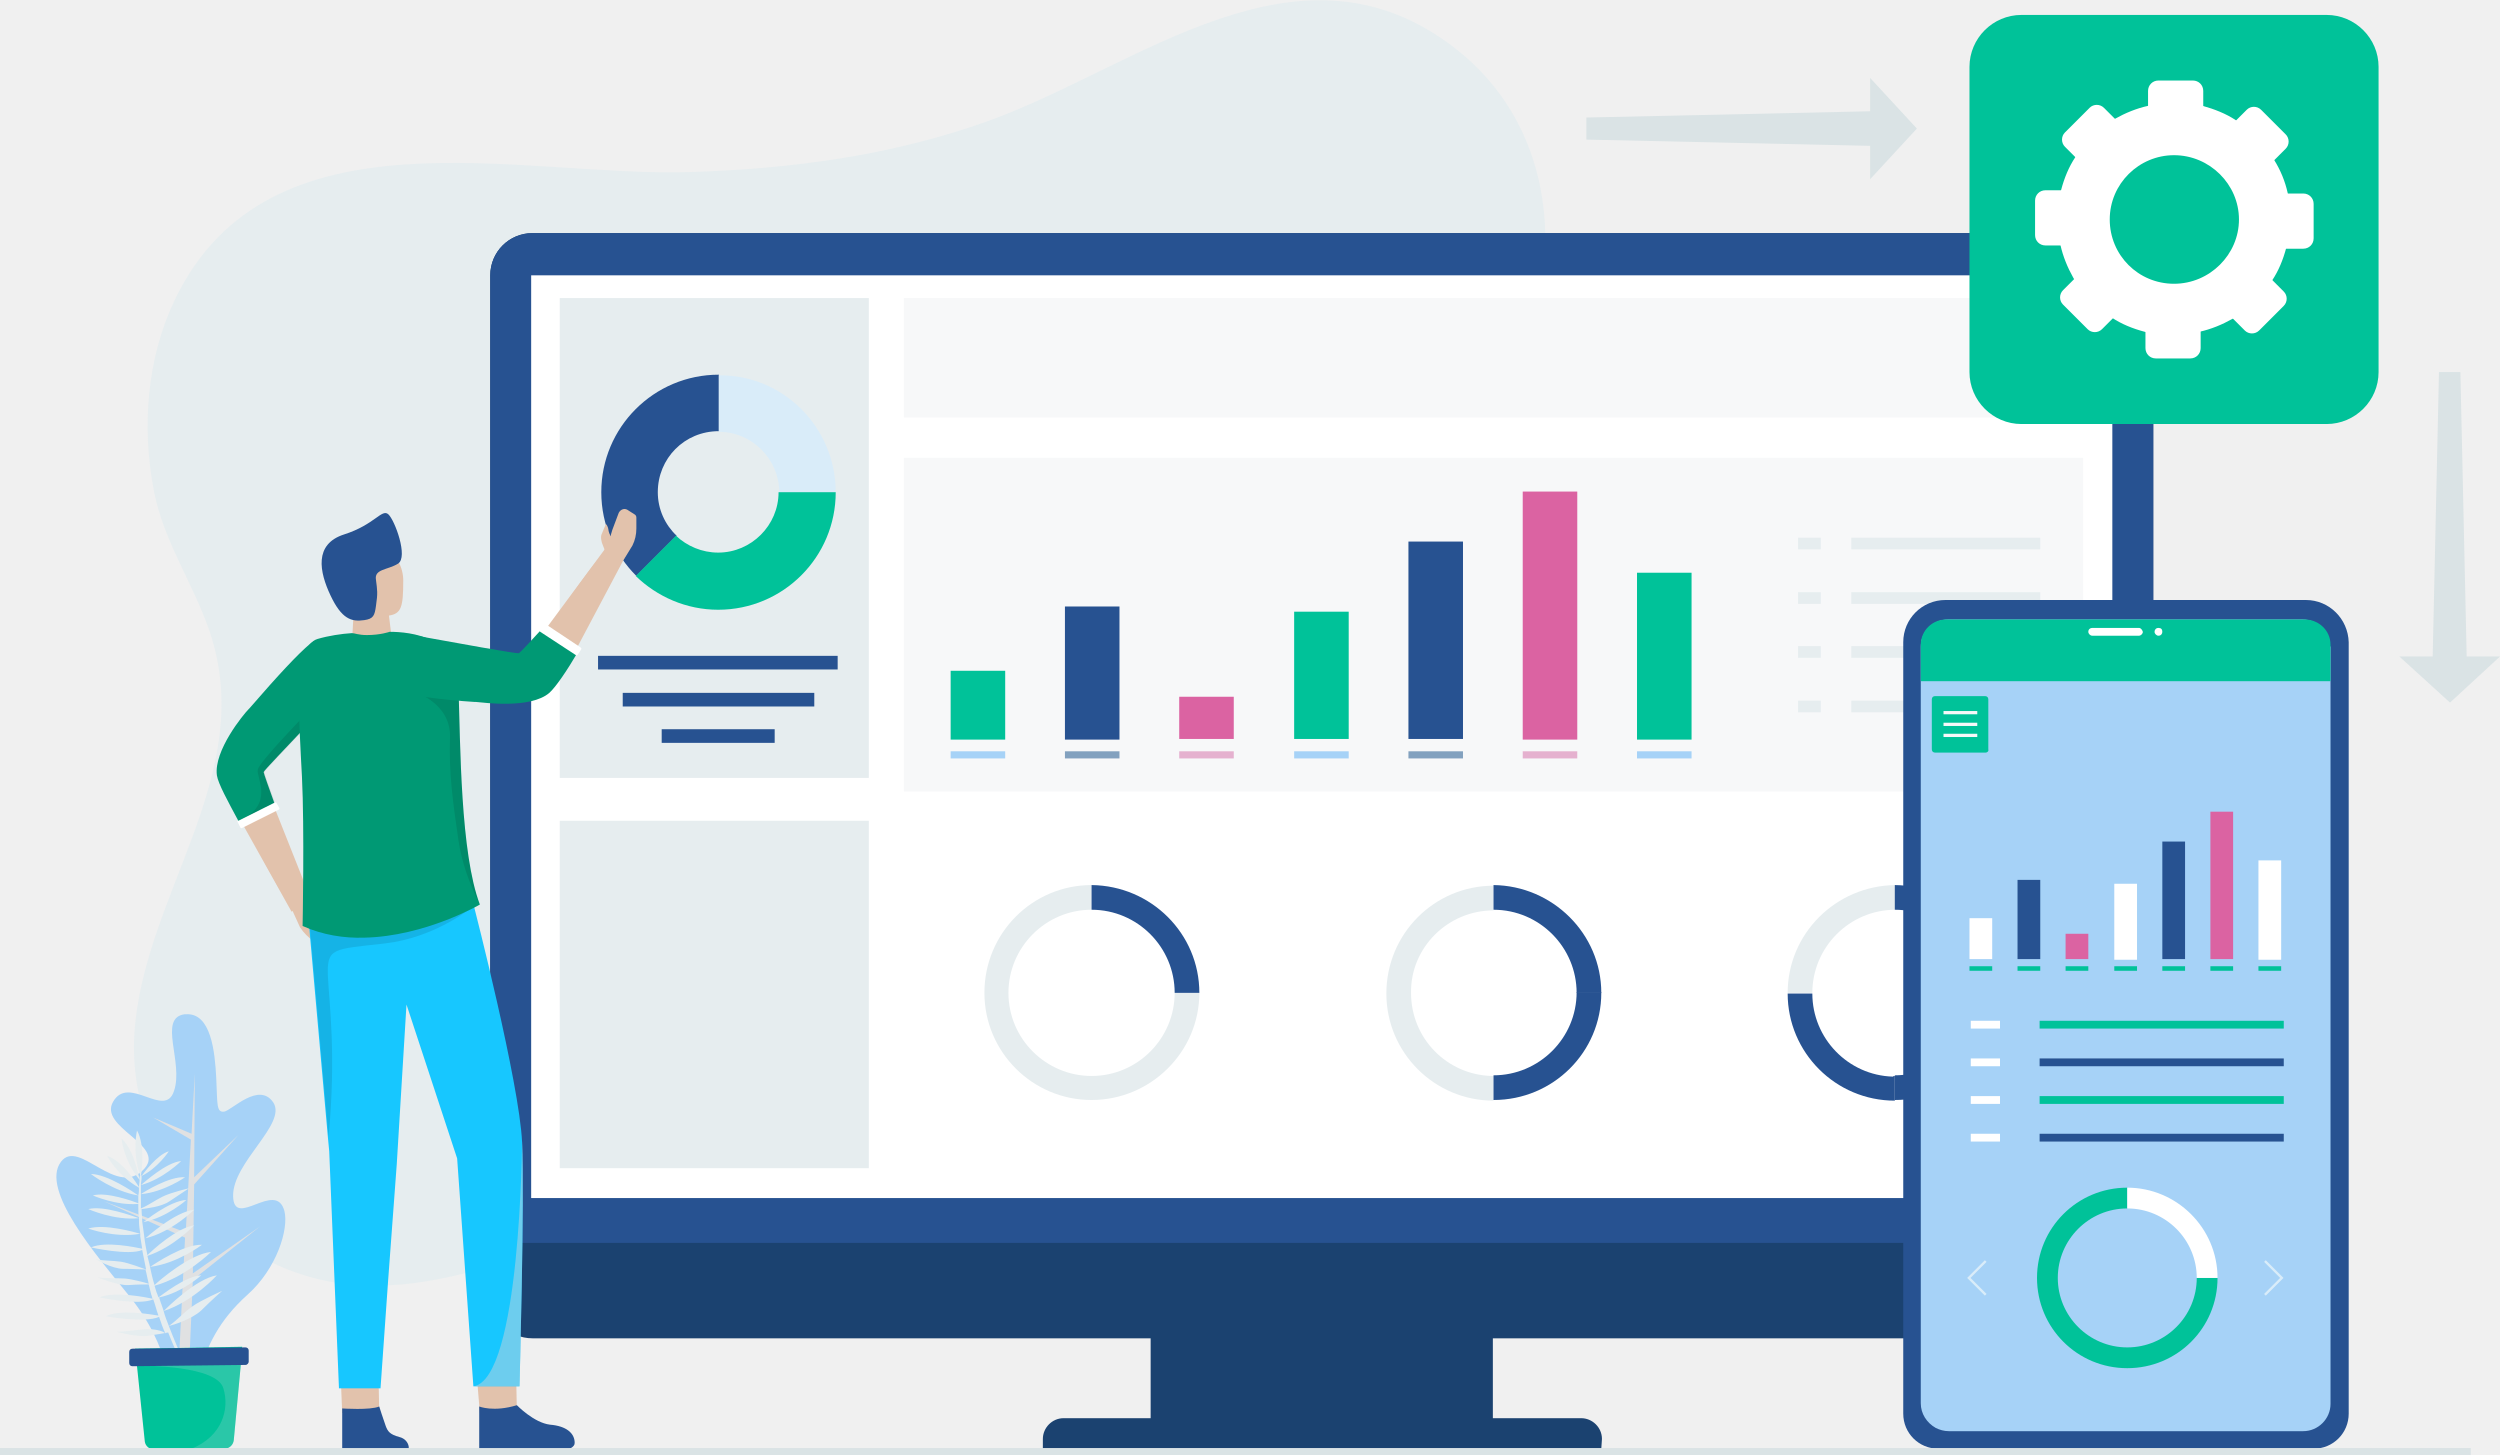
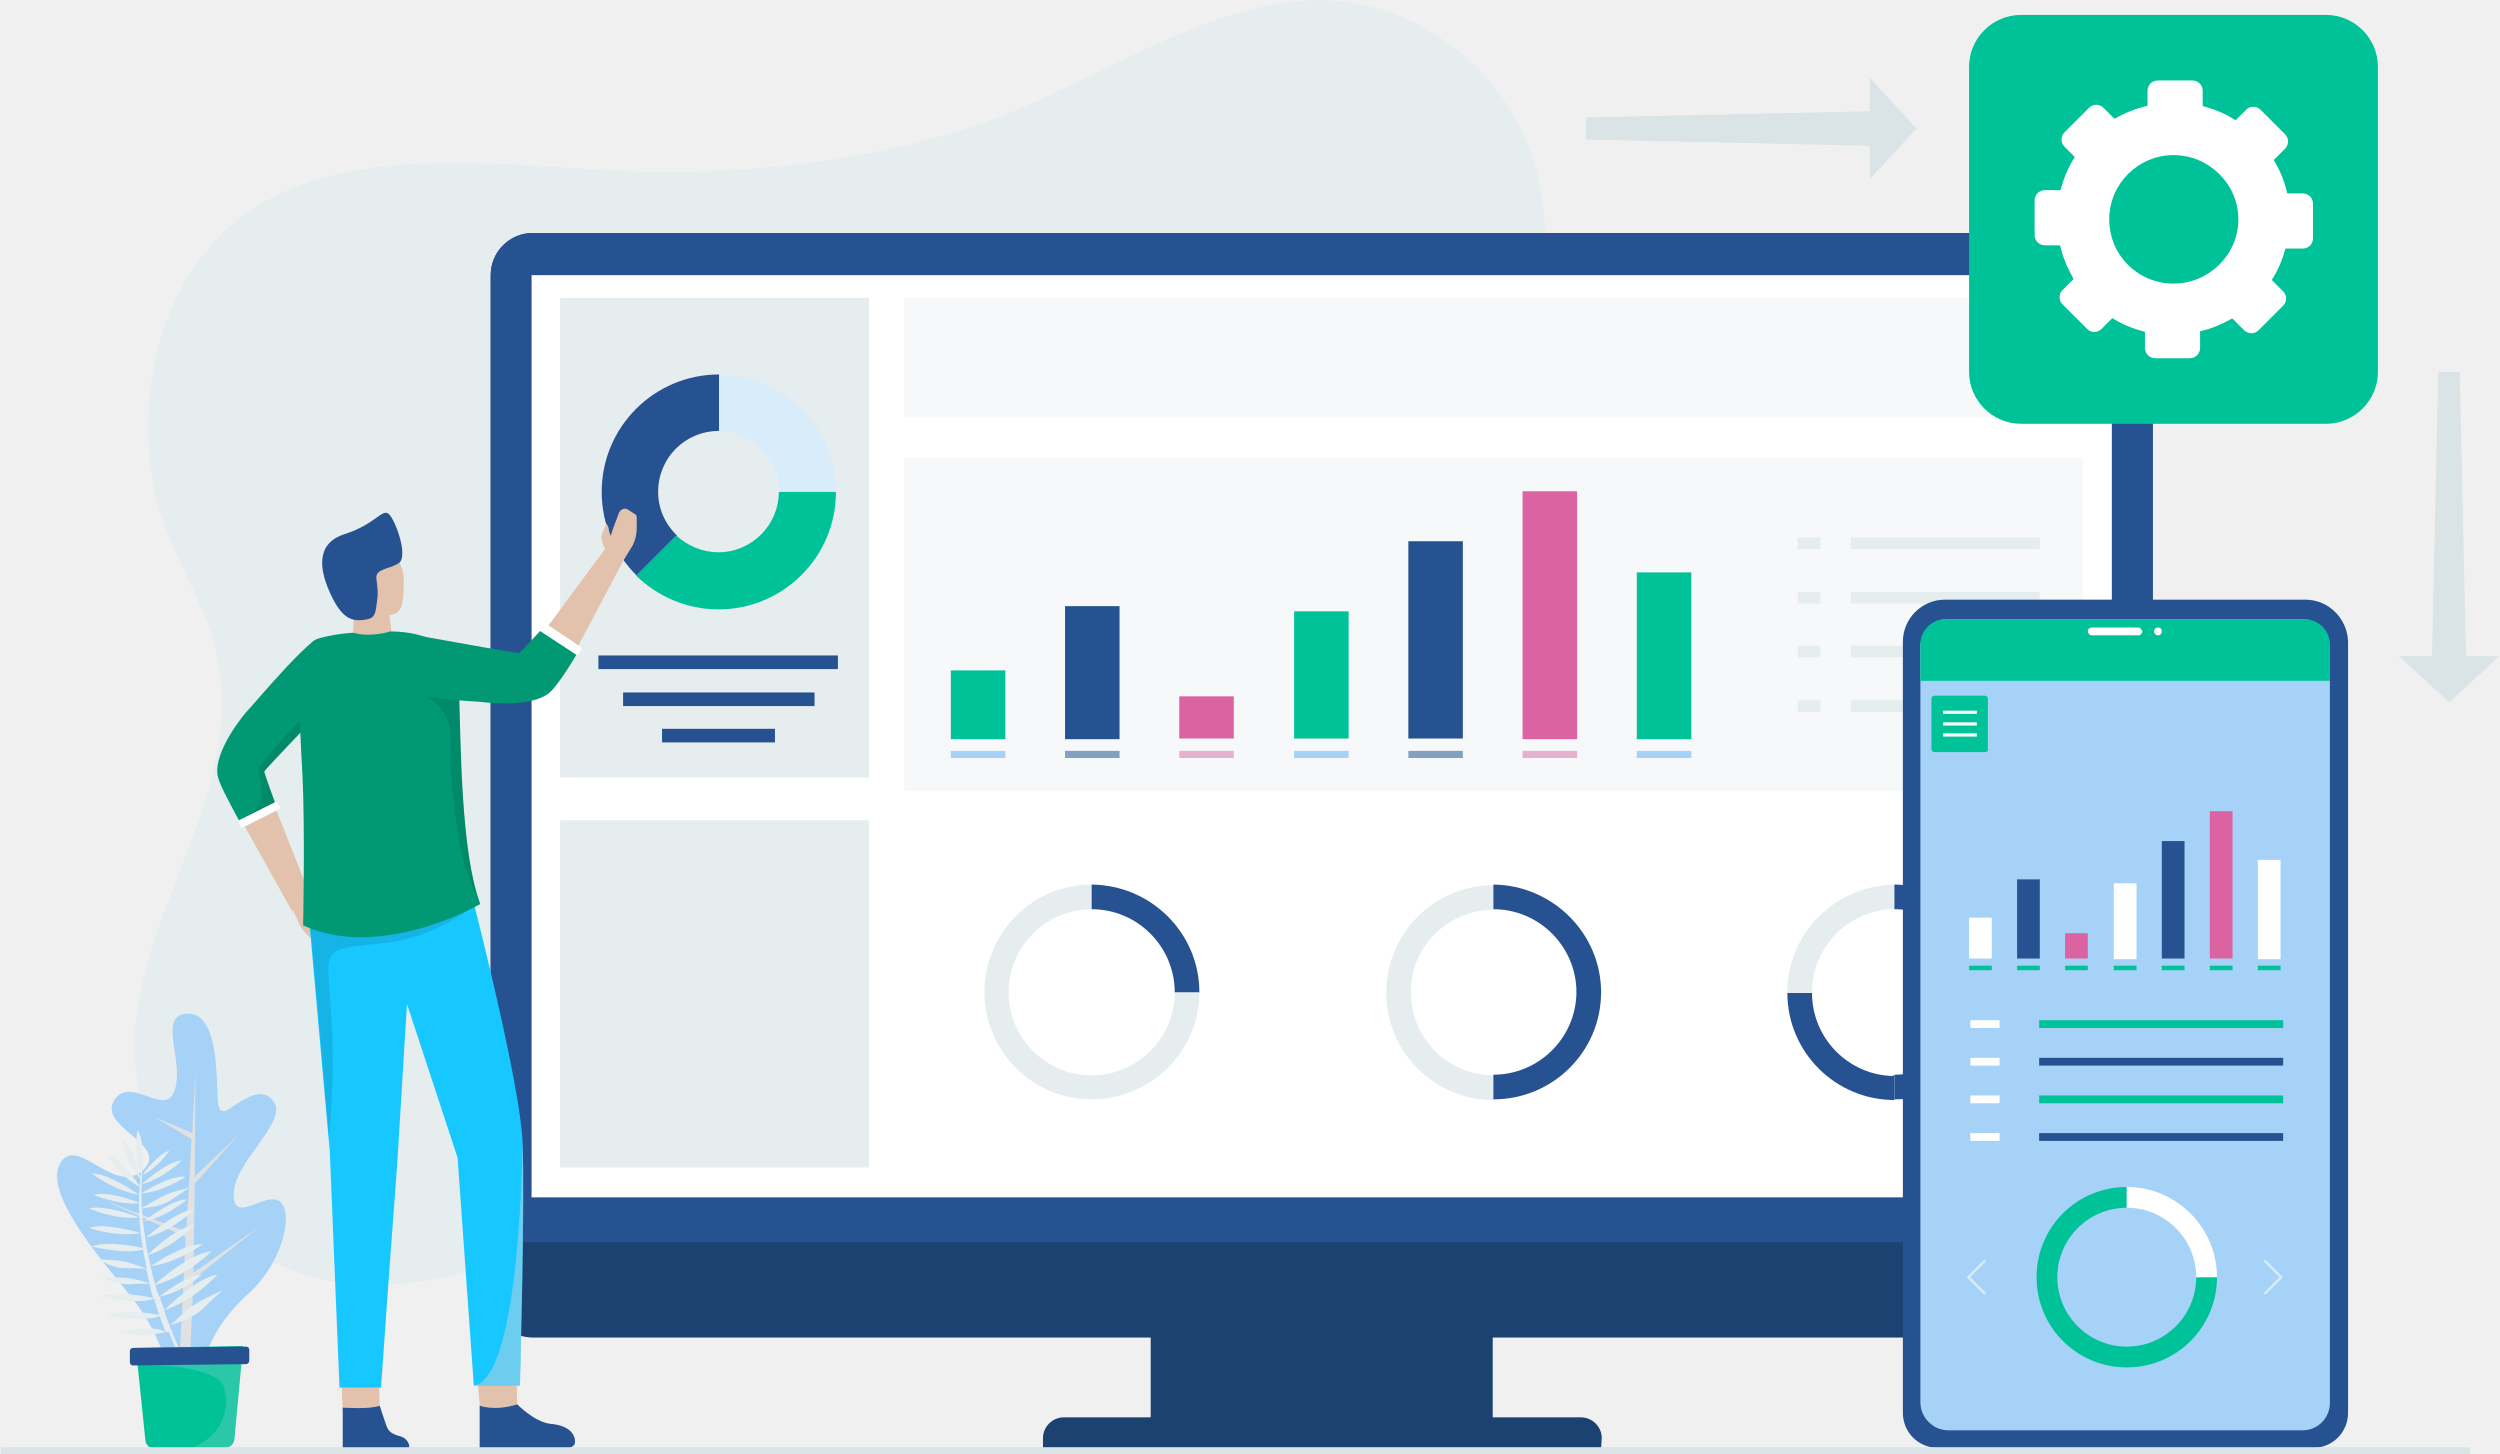
- <svg xmlns="http://www.w3.org/2000/svg" version="1.1" id="obj" x="0px" y="0px" viewBox="0 0 385 224" style="enable-background:new 0 0 385 224;" xml:space="preserve">
+ <svg xmlns="http://www.w3.org/2000/svg" width="540" height="314" version="1.1" id="obj" x="0px" y="0px" viewBox="0 0 385 224" style="enable-background:new 0 0 385 224;" xml:space="preserve">
  <style type="text/css">
	.st0{fill:none;}
	.st1{fill:#E6EDEF;}
	.st2{fill:#A6D2F7;}
	.st3{fill:#E0E1E2;}
	.st4{fill:#00C299;}
	.st5{opacity:0.2;fill:#D3DEE5;enable-background:new    ;}
	.st6{fill:#275291;}
	.st7{fill:#1B4270;}
	.st8{fill:#FFFFFF;}
	.st9{fill:#F7F8F9;}
	.st10{fill:#DB63A2;}
	.st11{fill:#82A1BF;}
	.st12{fill:#E5B1CF;}
	.st13{fill:#D9ECF9;}
	.st14{fill:none;stroke:#D9ECF9;stroke-width:0.364;stroke-miterlimit:10;}
	.st15{fill:#E2C2AC;}
	.st16{fill:#009974;}
	.st17{opacity:0.1;enable-background:new    ;}
	.st18{fill:#17C7FF;}
	.st19{opacity:0.5;fill:#C3D3DD;enable-background:new    ;}
	.st20{fill:#DAE3E5;}
</style>
  <line class="st0" x1="275.1" y1="242.7" x2="273.5" y2="242.7" />
  <g>
    <path class="st1" d="M62,197.8c-1.5,0.1-3,0.2-4.6,0.2c-20.6,0-38-18-36.7-38.9c1.4-21.4,19-39.8,11.6-61.8   c-2.5-7.4-7.1-13.9-8.6-21.7C21.8,65.7,22.6,55.1,27,46c14.5-29.9,53.1-18.7,79.2-19.5c15.7-0.5,30.9-2.5,45.8-7.8   c23.2-8.3,48.1-30.1,72.3-11.1c17.6,13.9,16.9,38.9,5.4,56.3c-4.5,6.8-9.5,13.6-9.1,22.1c0.5,9.5,6.4,17.7,10.3,26   c5,10.9,5.2,24.1,0,35c-6.9,14.5-20.7,20.7-35.9,23.2c-9.7,1.6-19.6,1.7-29.5,2.4c-27.9,1.9-53.9,9-79.9,19   C78,194.4,70.1,197,62,197.8z" />
    <g>
      <g>
        <path class="st2" d="M38.1,199.4c-9,8.1-6.4,15.6-9.8,15.5c-0.2,0-0.3,0-0.5-0.1c-2.6-0.7-0.8-6.6-8.2-15.6     c-4.6-5.7-13.5-16-10.2-20.3c2.8-3.7,8.6,5.9,12.9,1c3.1-3.6-7.1-6.3-4.9-10.2c2.4-4.3,8,2.7,9.4-1.7c1.5-4.4-2.5-11.2,1.6-11.8     c0.1,0,0.1,0,0.2,0c3.9-0.3,4.5,5.8,4.7,9.8c0.2,4.1,0,5.3,1.2,5.2c1.2-0.2,5.4-4.7,7.6-1.4c2.1,3.3-6.3,9.2-6.2,14.4     s6.6-2.6,7.9,2.3C44.5,189.3,42.6,195.4,38.1,199.4z" />
        <polygon class="st3" points="40,188.9 29.7,196.1 29.9,182.4 29.9,182.4 36.7,174.8 29.9,181.3 30,165.3 29.5,174.6 23.6,172.1      29.4,175.5 28.6,189.8 16,185 28.5,190.6 27.6,208.6 29.2,208.7 29.7,197.1    " />
      </g>
      <path class="st1" d="M29.9,186.3c-3,0.3-7.5,4.4-7.5,4.4C26.5,189.7,29.9,186.3,29.9,186.3z M22.3,204.7c-1.3,0.1-3.1,0.4-4.3,0.4    c0,0,3.2,0.9,4.9,0.6c1.3-0.2,2.5-0.4,3-0.5c1.4,3.6,3.2,7.1,5.1,10.4c0.2,0.4,0.4,0.3,0.2-0.1c-2-3.7-3.7-7.4-5.2-11.3    c0.5-0.1,3.5-1,5-2.4c1.6-1.6,3.2-3,3.2-3s-3.2,1.4-4.6,2.4s-2.3,2.1-3.6,3c-0.3-0.8-0.6-1.5-0.8-2.3c4.6-1.5,8.2-5.5,8.2-5.5    c-3.2,0.5-7.8,5.1-8.2,5.5c-0.2-0.7-0.5-1.4-0.7-2.1c3.5-0.7,6.5-3.4,6.5-3.4c-2.4,0.1-6,3-6.6,3.4c-0.1-0.3-0.2-0.6-0.3-0.8    c-0.1-0.3-0.2-0.7-0.3-1c4.8-1.3,8.7-5.2,8.7-5.2c-3.2,0.3-8,4.4-8.7,5.1c-0.3-0.9-0.5-1.9-0.7-2.8c4.2-0.5,8-3.4,8-3.4    c-2.8-0.1-7.2,2.9-8,3.4c-0.1-0.6-0.3-1.2-0.4-1.7c4-1.3,7.2-4.7,7.2-4.7c-2.7,0.4-6.4,3.8-7.2,4.6c-0.2-1-0.4-2-0.5-3    c-0.1-0.7-0.2-1.5-0.3-2.2c0-0.6-0.1-1.3-0.1-1.9c0.6-0.1,3-0.3,4.3-1.2c1.5-1,3-2,3-2s-2.7,0.6-4.1,1.3c-1.2,0.6-2.1,1.3-3.3,1.8    c0-0.1,0-0.2,0-0.3c0-0.6,0-1.3,0-1.9c3.5-0.3,6.8-2.6,6.8-2.6c-2.4-0.2-6.4,2.3-6.8,2.6c0-0.5,0-1,0-1.4c3.4-0.9,6.2-3.7,6.2-3.7    c-2.3,0.2-5.7,3.3-6.2,3.7c0-0.4,0.1-0.7,0.1-1.1c0-0.1,0-0.2,0-0.3c2.5-1.2,4.2-3.8,4.2-3.8c-1.8,0.5-3.9,3.4-4.2,3.8    c0-0.1,0-0.1-0.1-0.1c0.1-0.4,0.7-4.6-0.6-6.9c0,0-0.8,3.3,0.5,6.9c0,0-0.1,0.1-0.1,0.3c0,0.1,0,0.3,0,0.4    c-0.1-0.3-0.8-4.6-2.8-6.4c0,0,0.3,3.4,2.8,6.4c0,0.4-0.1,0.7-0.1,1.1c-0.3-0.5-2.5-4-4.9-4.8c0,0,1.5,3,4.9,4.9    c0,0.4,0,0.8-0.1,1.2c-0.7-0.5-4.8-3.3-7.3-3.3c0,0,3.5,2.7,7.3,3.3c0,0.4,0,0.8,0,1.2c-0.8-0.3-4.9-1.8-7-1.2c0,0,3.6,1.6,7,1.3    c0,0.2,0,0.3,0,0.5c0,0.6,0,1.1,0.1,1.7c-0.9-0.3-5.4-2-7.8-1.4c0,0,4,1.8,7.8,1.4c0,0.2,0,0.3,0,0.5c0,0.6,0.1,1.2,0.2,1.9    c-0.7-0.2-5.5-1.6-8-0.8c0,0,4.1,1.5,8,0.8c0,0.1,0,0.2,0,0.4c0.1,0.6,0.2,1.2,0.3,1.9c-1-0.2-5.6-1.2-7.9-0.2    c0,0,5.8,1.3,7.9,0.4c0.2,1,0.4,2,0.6,3c-0.6-0.2-2.6-1-3.9-1.2c-1.4-0.2-2.6-0.1-3.9-0.4c0,0,2.5,1.5,4.3,1.5    c1.5,0,2.9,0.1,3.4,0.1c0.2,0.7,0.3,1.4,0.5,2.2c-0.6-0.2-2.5-0.7-3.6-0.8c-1.3-0.1-3.1,0-4.3-0.2c0,0,3.1,1.3,4.8,1.2    c1.4-0.1,2.7-0.1,3.1-0.1c0.1,0.5,0.3,1.1,0.4,1.6c0.1,0.2,0.1,0.4,0.2,0.6c-1-0.2-5.8-1.2-8.2-0.2c0,0,6.1,1.3,8.3,0.3    c0.3,0.8,0.5,1.7,0.8,2.5c-1.2-0.2-5.9-1-8.1,0.1c0,0,6,1.1,8.2,0.1c0.3,0.9,0.6,1.8,1,2.6C25.2,204.9,23.4,204.6,22.3,204.7z     M28.7,184.8c-2.6,0.1-6.6,3.4-6.6,3.4C25.7,187.5,28.7,184.8,28.7,184.8z" />
      <g>
        <path class="st4" d="M37.3,207.4l-0.1,1.5L36,221.8c-0.1,0.7-0.6,1.2-1.3,1.3l-11,0.1c-0.7,0-1.3-0.5-1.4-1.2l-1.2-11.6l0,0     l-0.3-2.7L37.3,207.4z" />
        <path class="st5" d="M37.2,208.8l-1.2,13c-0.1,0.7-0.6,1.2-1.3,1.3h-5.2c4.7-1.9,5.9-6.1,4.9-9.3c-1-3.5-12.1-3.5-13.3-3.5     c-0.1,0-0.1,0-0.1,0h0.1l10.5-2.2L37.2,208.8z" />
        <path class="st6" d="M37.8,210.2l-17.4,0.2c-0.3,0-0.5-0.2-0.5-0.5v-1.7c0-0.3,0.2-0.5,0.5-0.5l17.4-0.2c0.3,0,0.5,0.2,0.5,0.5     v1.7C38.3,209.9,38.1,210.2,37.8,210.2z" />
      </g>
    </g>
    <g>
      <g>
        <g>
          <g>
            <rect x="177.2" y="205.1" class="st7" width="52.7" height="14.8" />
            <path class="st7" d="M331.6,42.4v157.2c0,3.6-2.9,6.5-6.5,6.5H82c-3.6,0-6.5-2.9-6.5-6.5V42.4c0-3.6,2.9-6.5,6.5-6.5h243.1       C328.7,35.9,331.6,38.8,331.6,42.4z" />
            <path class="st6" d="M331.6,42.4v149H75.5v-149c0-3.6,2.9-6.5,6.5-6.5h243.1C328.7,35.9,331.6,38.8,331.6,42.4z" />
            <rect x="81.8" y="42.4" class="st8" width="243.5" height="142.1" />
            <path class="st7" d="M246.6,223.1h-86v-1.5c0-1.7,1.4-3.2,3.2-3.2h79.7c1.7,0,3.2,1.4,3.2,3.2L246.6,223.1L246.6,223.1z" />
          </g>
        </g>
      </g>
      <rect x="86.2" y="126.4" class="st1" width="47.6" height="53.5" />
      <rect x="86.2" y="45.9" class="st1" width="47.6" height="73.9" />
      <rect x="139.2" y="126" class="st8" width="57.9" height="53.9" />
      <rect x="201" y="126" class="st8" width="57.9" height="53.9" />
      <rect x="262.9" y="126" class="st8" width="57.9" height="53.9" />
      <rect x="139.2" y="70.5" class="st9" width="181.6" height="51.4" />
      <rect x="139.2" y="45.9" class="st9" width="181.6" height="18.4" />
      <g>
        <g>
          <rect x="146.4" y="103.3" class="st4" width="8.4" height="10.6" />
          <rect x="164" y="93.4" class="st6" width="8.4" height="20.5" />
          <rect x="181.6" y="107.3" class="st10" width="8.4" height="6.5" />
          <rect x="199.3" y="94.2" class="st4" width="8.4" height="19.6" />
          <rect x="216.9" y="83.4" class="st6" width="8.4" height="30.4" />
          <rect x="234.5" y="75.7" class="st10" width="8.4" height="38.2" />
          <rect x="252.1" y="88.2" class="st4" width="8.4" height="25.7" />
        </g>
        <g>
          <rect x="146.4" y="115.7" class="st2" width="8.4" height="1.1" />
          <rect x="164" y="115.7" class="st11" width="8.4" height="1.1" />
          <rect x="181.6" y="115.7" class="st12" width="8.4" height="1.1" />
          <rect x="199.3" y="115.7" class="st2" width="8.4" height="1.1" />
          <rect x="216.9" y="115.7" class="st11" width="8.4" height="1.1" />
          <rect x="234.5" y="115.7" class="st12" width="8.4" height="1.1" />
          <rect x="252.1" y="115.7" class="st2" width="8.4" height="1.1" />
        </g>
      </g>
      <g>
        <rect x="276.9" y="82.8" class="st1" width="3.5" height="1.8" />
        <rect x="285.1" y="82.8" class="st1" width="29.1" height="1.8" />
        <rect x="276.9" y="91.2" class="st1" width="3.5" height="1.8" />
        <rect x="285.1" y="91.2" class="st1" width="29.1" height="1.8" />
        <rect x="276.9" y="99.5" class="st1" width="3.5" height="1.8" />
        <rect x="285.1" y="99.5" class="st1" width="29.1" height="1.8" />
        <rect x="276.9" y="107.9" class="st1" width="3.5" height="1.8" />
        <rect x="285.1" y="107.9" class="st1" width="29.1" height="1.8" />
      </g>
      <g>
        <path class="st1" d="M275.3,152.9h3.8c0-7,5.7-12.8,12.8-12.8v-3.8C282.7,136.4,275.3,143.8,275.3,152.9z" />
        <path class="st6" d="M291.8,165.7v3.8c-9.1,0-16.5-7.4-16.5-16.5h3.8c0,6.9,5.5,12.6,12.4,12.8     C291.6,165.7,291.7,165.7,291.8,165.7z" />
        <path class="st6" d="M308.4,152.9c0,9.1-7.4,16.5-16.6,16.5v-3.8c7,0,12.8-5.7,12.8-12.8h3.8L308.4,152.9L308.4,152.9z" />
        <path class="st6" d="M308.4,152.9h-3.8c0-7-5.7-12.8-12.8-12.8v-3.8C301,136.4,308.4,143.8,308.4,152.9z" />
      </g>
      <g>
        <path class="st1" d="M230,140.2v-3.8c-9.1,0-16.5,7.4-16.5,16.6c0,9.1,7.4,16.5,16.5,16.5v-3.8c-0.1,0-0.2,0-0.3,0     c-6.9-0.2-12.4-5.8-12.4-12.8C217.2,145.9,223,140.2,230,140.2z" />
        <path class="st6" d="M246.6,152.9c0,9.1-7.4,16.5-16.6,16.5v-3.8c7,0,12.8-5.7,12.8-12.8h3.8V152.9z" />
        <path class="st6" d="M246.6,152.9h-3.8c0-7-5.7-12.8-12.8-12.8v-3.8C239.1,136.4,246.6,143.8,246.6,152.9z" />
      </g>
      <g>
        <path class="st1" d="M180.9,152.9c0,7-5.7,12.8-12.8,12.8c-7,0-12.8-5.7-12.8-12.8c0-7,5.7-12.8,12.8-12.8v-3.8     c-9.1,0-16.5,7.4-16.5,16.6c0,9.1,7.4,16.5,16.5,16.5s16.6-7.4,16.6-16.5H180.9z" />
        <path class="st6" d="M184.7,152.9h-3.8c0-7-5.7-12.8-12.8-12.8v-3.8C177.3,136.4,184.7,143.8,184.7,152.9z" />
      </g>
      <g>
        <g>
          <rect x="92.1" y="101" class="st6" width="36.9" height="2.1" />
          <rect x="95.9" y="106.7" class="st6" width="29.5" height="2.1" />
          <rect x="101.9" y="112.3" class="st6" width="17.4" height="2.1" />
        </g>
        <g>
          <g>
            <path class="st6" d="M101.3,75.8c0,2.6,1.1,5,2.9,6.7L98,88.7c-3.3-3.3-5.4-7.8-5.4-12.9c0-10,8.1-18.1,18.1-18.1v8.7       C105.4,66.4,101.3,70.6,101.3,75.8z" />
            <path class="st13" d="M128.7,75.8H120c0-5.1-4.2-9.3-9.3-9.3v-8.7C120.6,57.7,128.7,65.8,128.7,75.8z" />
            <path class="st4" d="M128.7,75.8c0,10-8.1,18.1-18.1,18.1c-4.9,0-9.4-2-12.7-5.2l6.2-6.2c1.7,1.6,4,2.6,6.5,2.6       c5.1,0,9.3-4.2,9.3-9.3H128.7z" />
          </g>
        </g>
      </g>
    </g>
    <g>
      <g>
        <g>
          <g>
            <g>
              <g>
                <g>
                  <g>
                    <g>
                      <path class="st6" d="M355.1,92.4h-55.5c-3.6,0-6.5,2.9-6.5,6.5v118.8c0,3,2.4,5.4,5.4,5.4h57.8c3,0,5.4-2.4,5.4-5.4V98.9            C361.6,95.3,358.7,92.4,355.1,92.4z" />
                      <path class="st2" d="M358.8,99.4L358.8,99.4c-0.1-2.3-2-4-4.2-4H300c-2.3,0-4.2,1.9-4.2,4.2v116.5c0,1.6,0.9,3,2.3,3.8            c0.6,0.3,1.3,0.5,2,0.5h54.6c2.3,0,4.2-1.9,4.2-4.2V99.6C358.8,99.5,358.8,99.5,358.8,99.4z" />
                      <path class="st4" d="M358.9,99.3v5.6h-63.1v-5.6c0-2.2,1.8-3.9,3.9-3.9h55.2C357.1,95.4,358.9,97.1,358.9,99.3z" />
                      <path class="st8" d="M329.4,96.7h-7.2c-0.3,0-0.6,0.2-0.6,0.6c0,0.3,0.3,0.6,0.6,0.6h7.2c0.3,0,0.6-0.3,0.6-0.6            C329.9,97,329.7,96.7,329.4,96.7z M332.4,96.7c-0.4,0-0.6,0.3-0.6,0.6c0,0.3,0.3,0.6,0.6,0.6c0.4,0,0.6-0.3,0.6-0.6            C333,96.9,332.8,96.7,332.4,96.7z" />
                    </g>
                  </g>
                </g>
              </g>
            </g>
          </g>
        </g>
      </g>
      <g>
        <path class="st4" d="M305.8,115.9H298c-0.3,0-0.5-0.2-0.5-0.5v-7.7c0-0.3,0.2-0.5,0.5-0.5h7.7c0.3,0,0.5,0.2,0.5,0.5v7.7     C306.3,115.7,306,115.9,305.8,115.9z" />
        <g>
          <rect x="299.3" y="109.5" class="st9" width="5.2" height="0.5" />
          <rect x="299.3" y="111.3" class="st9" width="5.2" height="0.5" />
          <rect x="299.3" y="113" class="st9" width="5.2" height="0.5" />
        </g>
      </g>
      <g>
        <g>
          <rect x="303.3" y="141.4" class="st8" width="3.5" height="6.3" />
          <rect x="310.7" y="135.5" class="st6" width="3.5" height="12.2" />
          <rect x="318.1" y="143.8" class="st10" width="3.5" height="3.9" />
          <rect x="325.6" y="136.1" class="st8" width="3.5" height="11.7" />
          <rect x="333" y="129.6" class="st6" width="3.5" height="18.1" />
          <rect x="340.4" y="125" class="st10" width="3.5" height="22.7" />
          <rect x="347.8" y="132.5" class="st8" width="3.5" height="15.3" />
        </g>
        <g>
          <rect x="303.3" y="148.8" class="st4" width="3.5" height="0.7" />
          <rect x="310.7" y="148.8" class="st4" width="3.5" height="0.7" />
          <rect x="318.1" y="148.8" class="st4" width="3.5" height="0.7" />
          <rect x="325.6" y="148.8" class="st4" width="3.5" height="0.7" />
          <rect x="333" y="148.8" class="st4" width="3.5" height="0.7" />
          <rect x="340.4" y="148.8" class="st4" width="3.5" height="0.7" />
          <rect x="347.8" y="148.8" class="st4" width="3.5" height="0.7" />
        </g>
      </g>
      <g>
        <rect x="303.5" y="157.2" class="st8" width="4.5" height="1.2" />
        <rect x="314.1" y="157.2" class="st4" width="37.6" height="1.2" />
        <rect x="303.5" y="163" class="st8" width="4.5" height="1.2" />
        <rect x="314.1" y="163" class="st6" width="37.6" height="1.2" />
        <rect x="303.5" y="168.8" class="st8" width="4.5" height="1.2" />
        <rect x="314.1" y="168.8" class="st4" width="37.6" height="1.2" />
        <rect x="303.5" y="174.6" class="st8" width="4.5" height="1.2" />
        <rect x="314.1" y="174.6" class="st6" width="37.6" height="1.2" />
      </g>
      <g>
        <g>
          <path class="st4" d="M338.3,196.8c0,5.9-4.8,10.7-10.7,10.7c-5.9,0-10.7-4.8-10.7-10.7s4.8-10.7,10.7-10.7v-3.2      c-7.7,0-13.9,6.2-13.9,13.9s6.2,13.9,13.9,13.9c7.7,0,13.9-6.2,13.9-13.9H338.3z" />
          <path class="st8" d="M341.5,196.8h-3.2c0-5.9-4.8-10.7-10.7-10.7v-3.2C335.2,182.9,341.5,189.1,341.5,196.8z" />
        </g>
        <g>
          <polyline class="st14" points="348.8,194.2 351.4,196.8 348.8,199.4     " />
          <polyline class="st14" points="305.8,194.2 303.2,196.8 305.8,199.4     " />
        </g>
      </g>
    </g>
    <g>
      <path class="st15" d="M54.2,99.1l0.2-3.7c0,0-5.6-9.1-1.1-11.4c4.5-2.4,8.8,1.3,8.8,5.4s-0.3,5.1-2.2,5.4l0.4,3.3" />
      <path class="st6" d="M57.9,93.3c-0.2,1.5-0.4,2-1.8,2.2c-2,0.3-3.5-0.2-5.2-3.8c-1.7-3.6-2.6-7.9,2.1-9.4s5.8-4,6.8-3.1    s3.1,6.6,1.5,7.6s-3.7,0.8-3.4,2.5C58.1,90.9,58.2,91.3,57.9,93.3z" />
      <g>
        <g>
          <path class="st15" d="M47.9,142.7c-0.2,0.2-0.6,0.1-1.1-0.4l0,0c-0.5-0.4-1-1.1-1.6-2c-0.8-1.1-1.6-2.5-2.5-4      c-4.1-7.1-9-17.6-8.6-18.5c0.7-1.2,0.8-2.3,3.5-1.2c0.5,0.2,0.9,0.6,1.1,1c1.1,2.4,5,10.7,7.5,17.1c0.5,1.3,0.9,2.6,1.3,3.7      C48,140.6,48.3,142.2,47.9,142.7z" />
          <polygon class="st15" points="42.4,124.7 48,138.8 44.9,140.4 37.3,126.8     " />
          <path class="st15" d="M52,145.6C51.9,145.7,51.9,145.7,52,145.6l-1.3,0.6c-0.2,0.1-0.5,0.1-0.7-0.1l-1.6-1.1      c-0.9-0.6-1.6-1.3-2.2-2.2l-1-2.2l-0.2-0.5l0.6-0.4l1.7-1.2l0.4-0.3l0,0h0.2l1.6,0.4c0.5,0.1,0.9,0.3,1.3,0.6l1.2,1.7      c0,0-0.4,0.2-1-0.2c-0.3-0.2-0.7-0.2-1.1-0.3l0.8,0.9l1.8,2.3C52.7,144.5,52.6,145.3,52,145.6z" />
        </g>
        <path class="st15" d="M50.4,100.1c-1.1-0.4-0.6-1.8-1.5-1c-4,3.7-17.2,16.4-14.6,19.4c3.1,3.6,14.1-8.3,16.8-12.2     C53.4,103.2,53.2,101.2,50.4,100.1z" />
        <path class="st16" d="M52.8,104.5c-0.4,1.3-1.2,2.5-2.1,3.5c-0.8,0.9-2.1,2.3-3.5,3.8c0,0,0,0-0.1,0.1c-2.9,3.1-6.5,6.8-6.5,7     s0.8,2.4,1.8,5.2l-0.7,0.4l-4.8,2.3c-0.1-0.1-0.1-0.2-0.2-0.4c-1.6-3-3.1-5.7-3.3-7c-0.5-3.8,4.1-9.4,4.9-10.2     c0.1-0.1,0.1-0.1,0.1-0.1c4.6-5.3,7.4-8.3,9.4-10c1.3-1,3.1-0.9,4.2,0.4C52.9,100.4,53.6,102.1,52.8,104.5z" />
        <path class="st17" d="M47.2,111.9c-2.9,3.1-6.5,6.8-6.5,7s0.8,2.4,1.8,5.2l-0.7,0.4l-4.8,2.3c-0.1-0.1-0.1-0.2-0.2-0.4     c5.6-2.5,2.6-6.7,2.9-7.9c0.3-1.2,6.7-7.8,6.7-7.8L47.2,111.9C47.2,111.8,47.2,111.9,47.2,111.9z" />
        <path class="st8" d="M36.7,126.4l5.6-2.8c0.1-0.1,0.3,0,0.3,0.1l0.4,0.7c0.1,0.1,0,0.3-0.1,0.3l-5.6,2.8c-0.1,0.1-0.3,0-0.3-0.1     l-0.4-0.8C36.5,126.6,36.5,126.5,36.7,126.4z" />
      </g>
      <path class="st15" d="M65.1,140.4c-2.8,0.3-4.8,3.1-4.4,6c0.3,2.4,1.1,5.4,2.8,9.2c4.2,9.3,6.6,21.3,10.6,21.9    c4,0.6,5.4-6.4,3-16.1c-2.1-8.8-2.4-19.8-5.2-20.8C70.4,140,67.6,140.2,65.1,140.4z" />
      <g>
        <path class="st15" d="M76.9,175c-7.7-4.7-4.4,31.6-1.7,41.2c2.7,9.6,4.2,1.4,4.5-14.4C79.8,186.1,79.9,176.8,76.9,175z" />
      </g>
      <path class="st15" d="M54.9,140.1c-2.8-0.4-5.4,1.8-5.8,4.8c-0.2,2.4-0.2,5.6,0.5,9.6c1.8,10,1.2,22.2,4.9,23.8s6.8-4.9,6.9-14.9    c0.1-9,2.5-19.8,0-21.5C60.2,141,57.4,140.5,54.9,140.1z" />
      <g>
        <path class="st15" d="M57.8,175.4c-7.4-5.2-6.5,31.2-4.4,41s4.1,1.7,5.4-14C60.1,186.7,60.7,177.4,57.8,175.4z" />
      </g>
      <polygon class="st15" points="73.5,212.8 73.9,217.6 79.6,217.6 79.5,212.3   " />
      <polygon class="st15" points="52.5,212.8 52.7,217.6 58.4,217.6 58.3,212.3   " />
      <path class="st18" d="M80,213.5h-7.1l-2.5-35.1l-7.8-23.7c0,0-1.3,21.4-1.5,24.6c-0.1,1.5-0.7,9.6-1.3,17.5    c-0.6,8.5-1.2,17-1.2,17h-6.4l-1.5-36.5l-0.2-2.1l-2.9-32.6l24.5-2.9l0.9-0.1c0,0,7,27.2,7.4,36.3C80.8,184.9,80,213.5,80,213.5z" />
      <path class="st19" d="M80,213.5h-7.1c7.3-1.1,7.5-37.8,7.5-37.8C80.8,184.9,80,213.5,80,213.5z" />
      <path class="st17" d="M50.5,150.4c0.2,4.2,1.3,11.9,0.1,24.7l-2.9-32.6l24.5-2.9l0.5,0.1c0,0-5.6,4.7-13.5,5.6    C51.3,146.2,50.3,145.9,50.5,150.4z" />
      <path class="st16" d="M73.9,139.3c0,0-8.4,4.9-17.8,5.1c-3.1,0.1-6.4-0.4-9.5-1.8c0,0,0.3-15-0.1-23c-0.4-8-1.4-20.1,2.4-21.2    c1.7-0.5,3.7-0.8,5.3-0.9c0.4,0,1,0.3,2.3,0.3c2.1,0,3.5-0.5,3.5-0.5c3.3,0,10.4,0.8,10.6,8.1v0.1    C70.9,114.8,70.9,131.4,73.9,139.3z" />
      <path class="st17" d="M70.6,105.6c0.3,9.1,0.3,25.6,3.2,33.5c-1.5-3-2.7-6.3-3.2-9.7c-0.8-5.5-1.5-10.3-1.3-15.8    c0.2-5.4-5.6-7.1-5.6-7.1L70.6,105.6z" />
      <path class="st19" d="M73.9,139.3L73.9,139.3c-0.1-0.1-0.1-0.1-0.1-0.2C73.8,139.2,73.9,139.2,73.9,139.3z" />
      <g>
        <g>
          <path class="st15" d="M96.5,82c0.3,0.1,0.4,0.4,0.3,1.1l0,0c-0.1,0.6-0.4,1.4-0.8,2.4c-0.5,1.2-1.2,2.7-2,4.3      c-3.8,7.3-10.1,17.1-11,17.1c-1.3,0.1-2.4,0.6-2.9-2.3c-0.1-0.5,0-1,0.3-1.4c1.4-2.2,6.3-10,10.4-15.4c0.9-1.1,1.7-2.2,2.4-3.1      C94.7,83,95.9,81.9,96.5,82z" />
          <path class="st15" d="M96.6,78.5C96.7,78.5,96.7,78.5,96.6,78.5l1.1,0.7c0.2,0.1,0.3,0.3,0.3,0.5v1.7c0,0.9-0.2,1.8-0.6,2.6      l-1.1,1.8L96,86.2L95.4,86l-1.7-0.7l-0.4-0.2l0,0l-0.1-0.2l-0.5-1.3c-0.1-0.4-0.2-0.8-0.1-1.2l0.7-1.7c0,0,0.3,0.2,0.4,0.9      c0,0.3,0.2,0.6,0.3,1l0.3-1l0.9-2.4C95.4,78.5,96.1,78.2,96.6,78.5z" />
        </g>
        <polygon class="st15" points="83.8,97.2 93.2,84.5 96.2,85.9 88.3,100.8    " />
        <path class="st15" d="M59.3,102.7c0.2,1.2-1.2,1.5,0,1.8c5.3,1.4,23,5.7,24.2,1.9c1.4-4.5-14.6-7.4-19.3-7.7     C60.3,98.5,58.7,99.8,59.3,102.7z" />
        <path class="st16" d="M89,100.4c-1.7,2.9-3.4,5.4-4.4,6.3c-2.9,2.5-10.1,1.5-11.3,1.4c-0.1,0-0.2,0-0.2,0c-4.8-0.3-10.5-1-13-1.9     c-1.6-0.5-2.9-2.9-2.4-4.5c0.4-1.3,0.7-4.4,3.3-4.2c1.7,0.1,3.4,0.4,4.8,0.7c3.8,0.7,13.8,2.5,14.1,2.4c0.2-0.1,1.8-1.8,3.7-3.9     L89,100.4z" />
        <path class="st8" d="M83.2,97.3l5.5,3.6c0.1,0.1,0.2,0,0.3-0.1l0.5-0.8c0.1-0.1,0-0.2-0.1-0.3L84,96.1c-0.1-0.1-0.2,0-0.3,0.1     L83.1,97C83,97.1,83.1,97.2,83.2,97.3z" />
      </g>
      <path class="st6" d="M73.8,223.8v-7.2c0,0,2.2,0.9,5.8-0.2c0,0,2.6,2.7,5.1,3c2.5,0.2,3.8,1.3,3.8,2.8    C88.6,224.8,73.8,223.8,73.8,223.8z" />
      <path class="st6" d="M52.7,216.9c0,0,4.3,0.3,5.7-0.3c0,0,0.7,2.2,1,3s0.6,1.3,2.1,1.7c1.7,0.4,2,2.6,0.4,2.7    c-1.5,0.1-9.2,0-9.2,0V216.9z" />
    </g>
    <g>
      <path class="st4" d="M358.3,65.3h-47c-4.4,0-8-3.6-8-8v-47c0-4.4,3.6-8,8-8h47c4.4,0,8,3.6,8,8v47    C366.3,61.7,362.7,65.3,358.3,65.3z" />
      <g>
        <path class="st8" d="M352.3,29.7c-0.4-1.8-1.1-3.5-2.1-5.1c-1.5-2.5-3.5-4.5-5.9-6.1c-1.5-1-3.3-1.7-5.1-2.2     c-1.4-0.4-2.9-0.5-4.4-0.5c-1.4,0-2.7,0.2-4,0.5c-1.8,0.4-3.5,1.1-5.1,2c-2.5,1.5-4.5,3.5-6.1,5.9c-1,1.5-1.7,3.2-2.2,5.1     c-0.4,1.4-0.6,2.9-0.6,4.4c0,1.4,0.2,2.7,0.5,4c0.4,1.8,1.1,3.5,2,5.1c1.5,2.5,3.5,4.5,5.9,6.1c1.5,1,3.2,1.7,5.1,2.2     c1.4,0.4,2.9,0.5,4.4,0.5c1.4,0,2.7-0.2,4-0.5c1.8-0.4,3.5-1.1,5.1-2c2.5-1.5,4.5-3.5,6.1-5.9c1-1.5,1.7-3.2,2.2-5.1     c0.4-1.4,0.5-2.9,0.5-4.4C352.8,32.4,352.6,31,352.3,29.7z M324.9,33.8c0-5.5,4.5-9.9,9.9-9.9c5.5,0,10,4.5,10,9.9     s-4.5,9.9-10,9.9C329.3,43.7,324.9,39.3,324.9,33.8z" />
        <path class="st8" d="M337.7,22.5h-5.3c-0.9,0-1.6-0.7-1.6-1.6V14c0-0.9,0.7-1.6,1.6-1.6h5.3c0.9,0,1.6,0.7,1.6,1.6v6.9     C339.3,21.8,338.6,22.5,337.7,22.5z" />
        <path class="st8" d="M328.9,23.7l-3.8,3.8c-0.6,0.6-1.6,0.6-2.2,0l-4.9-4.9c-0.6-0.6-0.6-1.6,0-2.2l3.8-3.8     c0.6-0.6,1.6-0.6,2.2,0l4.9,4.9C329.5,22.1,329.5,23.1,328.9,23.7z" />
        <path class="st8" d="M323.5,30.9v5.3c0,0.9-0.7,1.6-1.6,1.6H315c-0.9,0-1.6-0.7-1.6-1.6v-5.3c0-0.9,0.7-1.6,1.6-1.6h6.9     C322.8,29.4,323.5,30.1,323.5,30.9z" />
        <path class="st8" d="M324.8,39.8l3.8,3.8c0.6,0.6,0.6,1.6,0,2.2l-4.9,4.9c-0.6,0.6-1.6,0.6-2.2,0l-3.8-3.8     c-0.6-0.6-0.6-1.6,0-2.2l4.9-4.9C323.2,39.2,324.2,39.2,324.8,39.8z" />
        <path class="st8" d="M332,45.1h5.3c0.9,0,1.6,0.7,1.6,1.6v6.9c0,0.9-0.7,1.6-1.6,1.6H332c-0.9,0-1.6-0.7-1.6-1.6v-6.9     C330.4,45.8,331.1,45.1,332,45.1z" />
        <path class="st8" d="M340.8,43.8l3.8-3.8c0.6-0.6,1.6-0.6,2.2,0l4.9,4.9c0.6,0.6,0.6,1.6,0,2.2l-3.8,3.8c-0.6,0.6-1.6,0.6-2.2,0     l-4.9-4.9C340.2,45.4,340.2,44.4,340.8,43.8z" />
        <path class="st8" d="M346.2,36.7v-5.3c0-0.9,0.7-1.6,1.6-1.6h6.9c0.9,0,1.6,0.7,1.6,1.6v5.3c0,0.9-0.7,1.6-1.6,1.6h-6.9     C346.9,38.2,346.2,37.5,346.2,36.7z" />
        <path class="st8" d="M344.9,27.8l-3.8-3.8c-0.6-0.6-0.6-1.6,0-2.2l4.9-4.9c0.6-0.6,1.6-0.6,2.2,0l3.8,3.8c0.6,0.6,0.6,1.6,0,2.2     l-4.9,4.9C346.5,28.4,345.5,28.4,344.9,27.8z" />
      </g>
    </g>
    <g>
      <polygon class="st20" points="289.6,22.5 244.3,21.5 244.3,18.1 289.6,17.1   " />
      <polygon class="st20" points="295.2,19.8 288,12 288,27.6   " />
    </g>
    <g>
      <polygon class="st20" points="374.6,102.6 375.6,57.3 378.9,57.3 379.9,102.6   " />
      <polygon class="st20" points="377.3,108.2 385,101.1 369.5,101.1   " />
    </g>
    <rect y="223" class="st20" width="380.5" height="1.2" />
  </g>
</svg>
